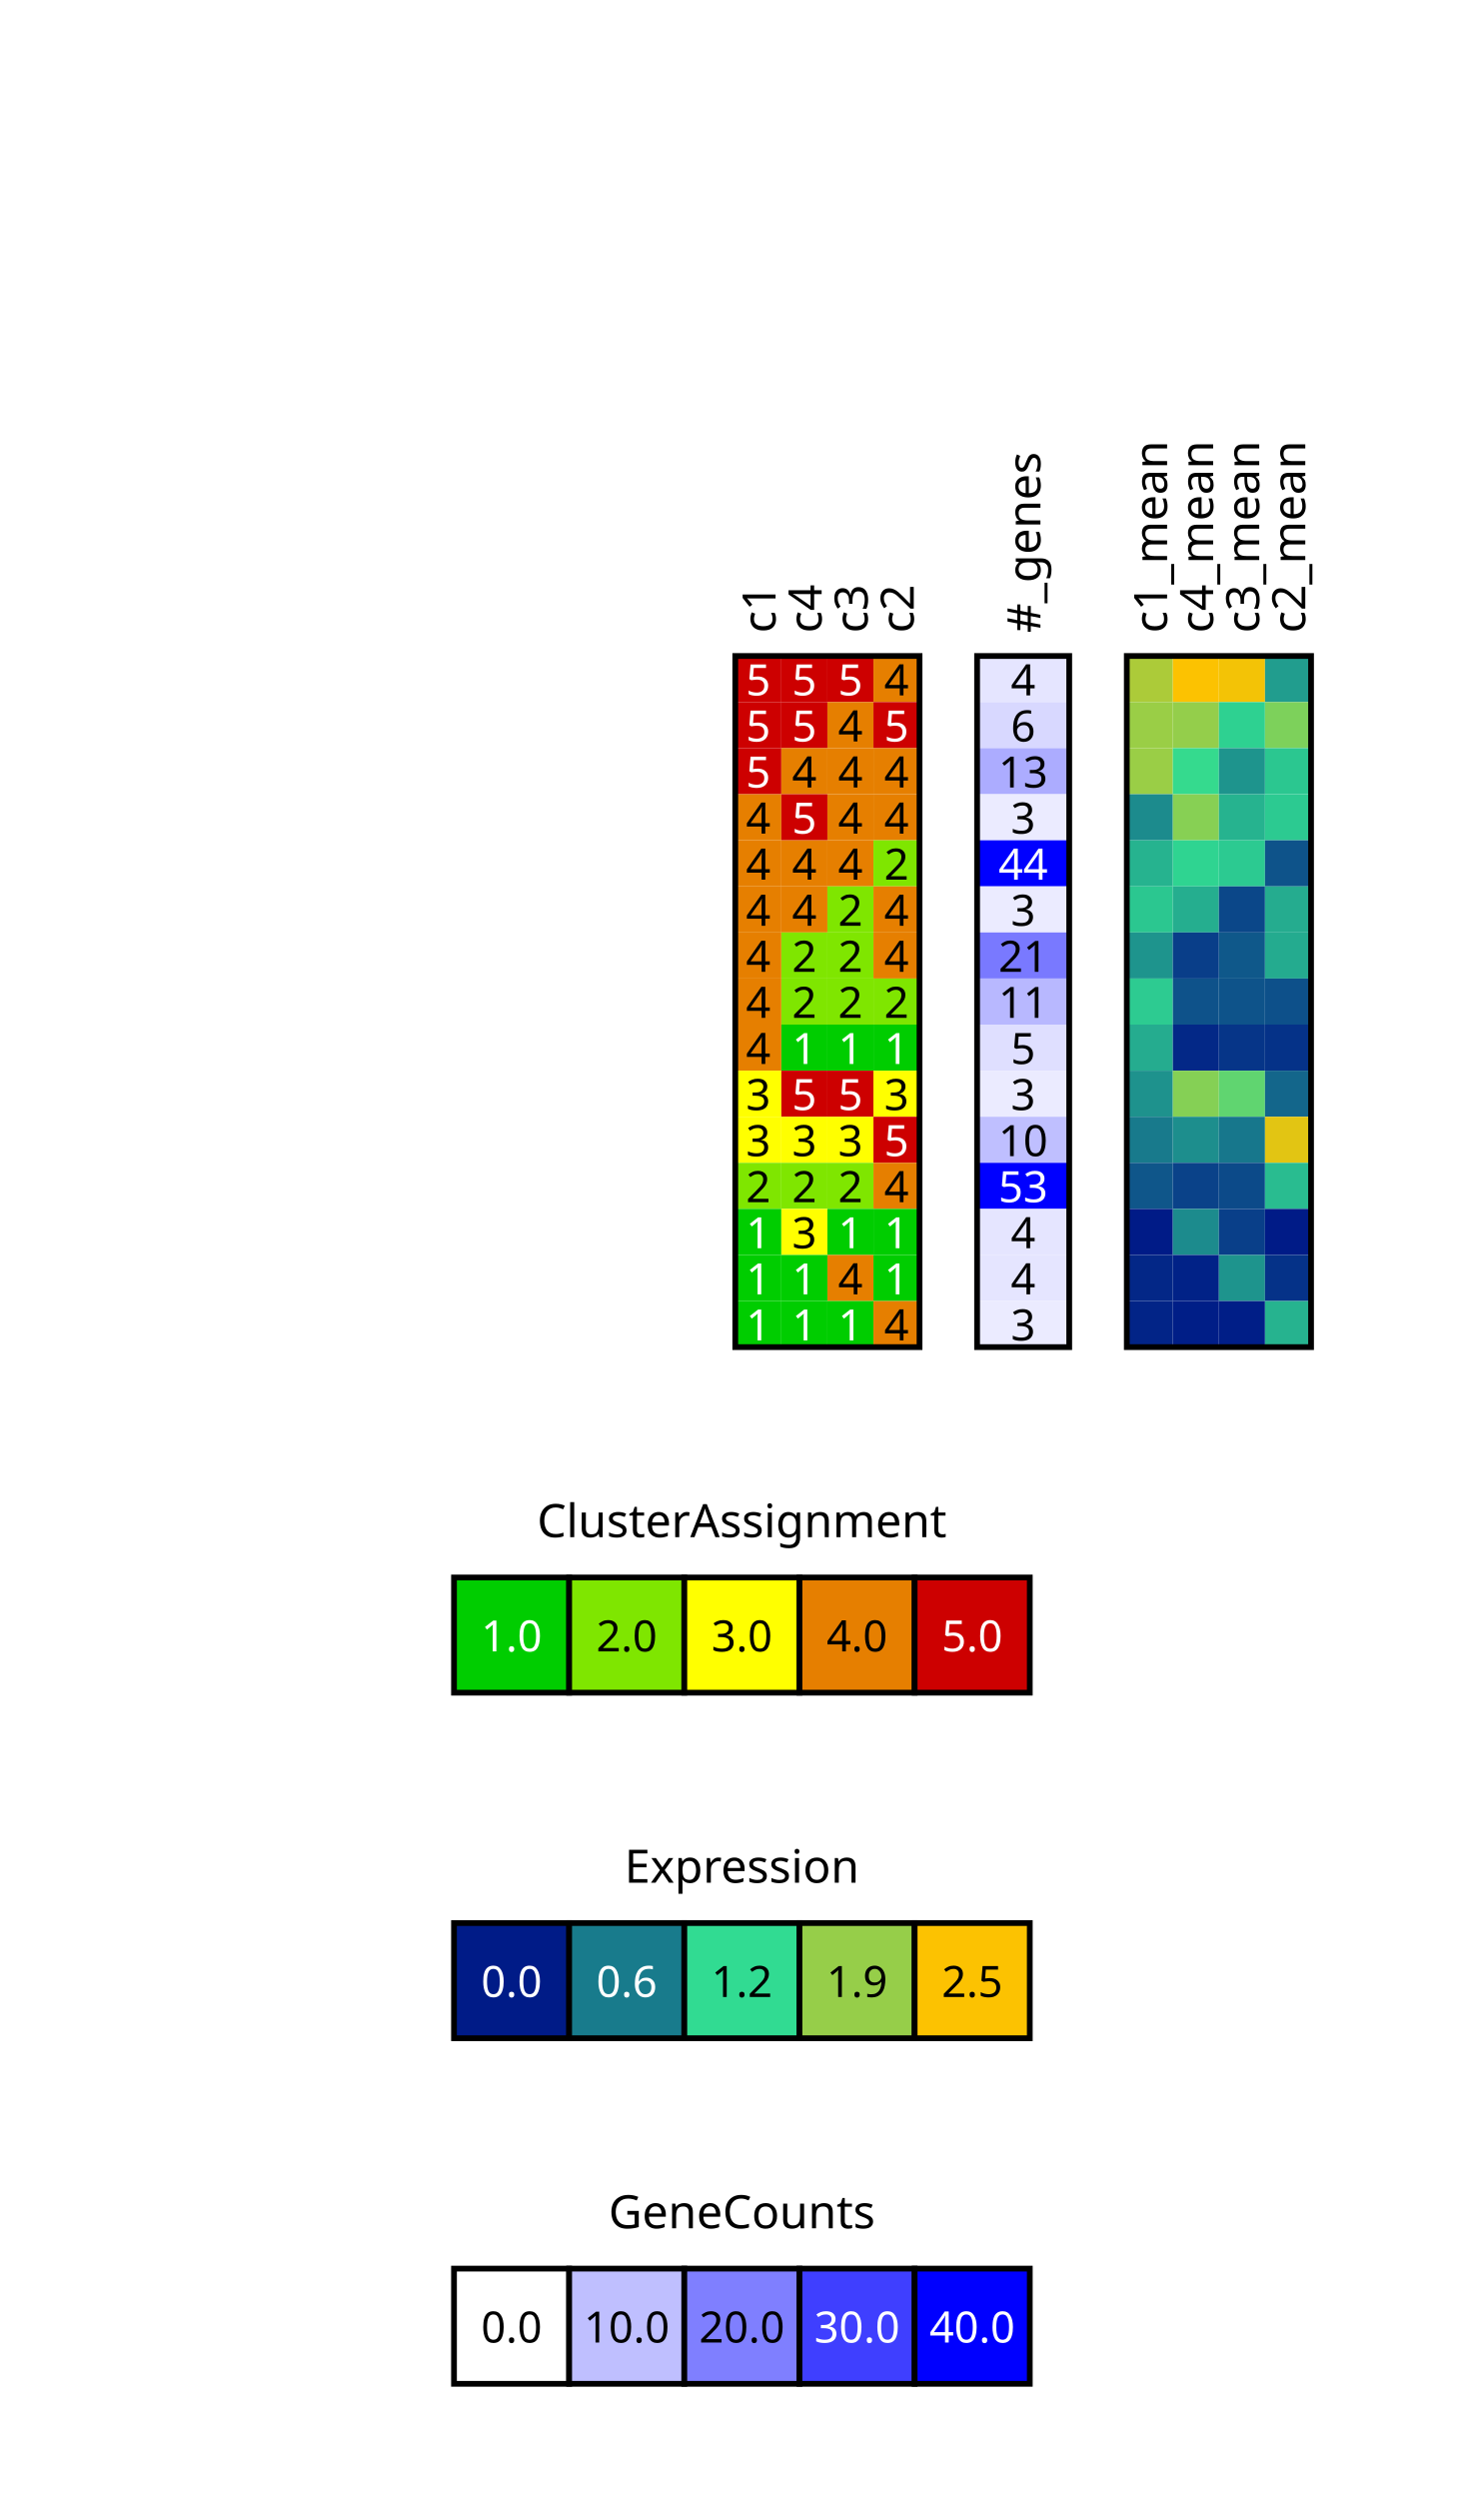
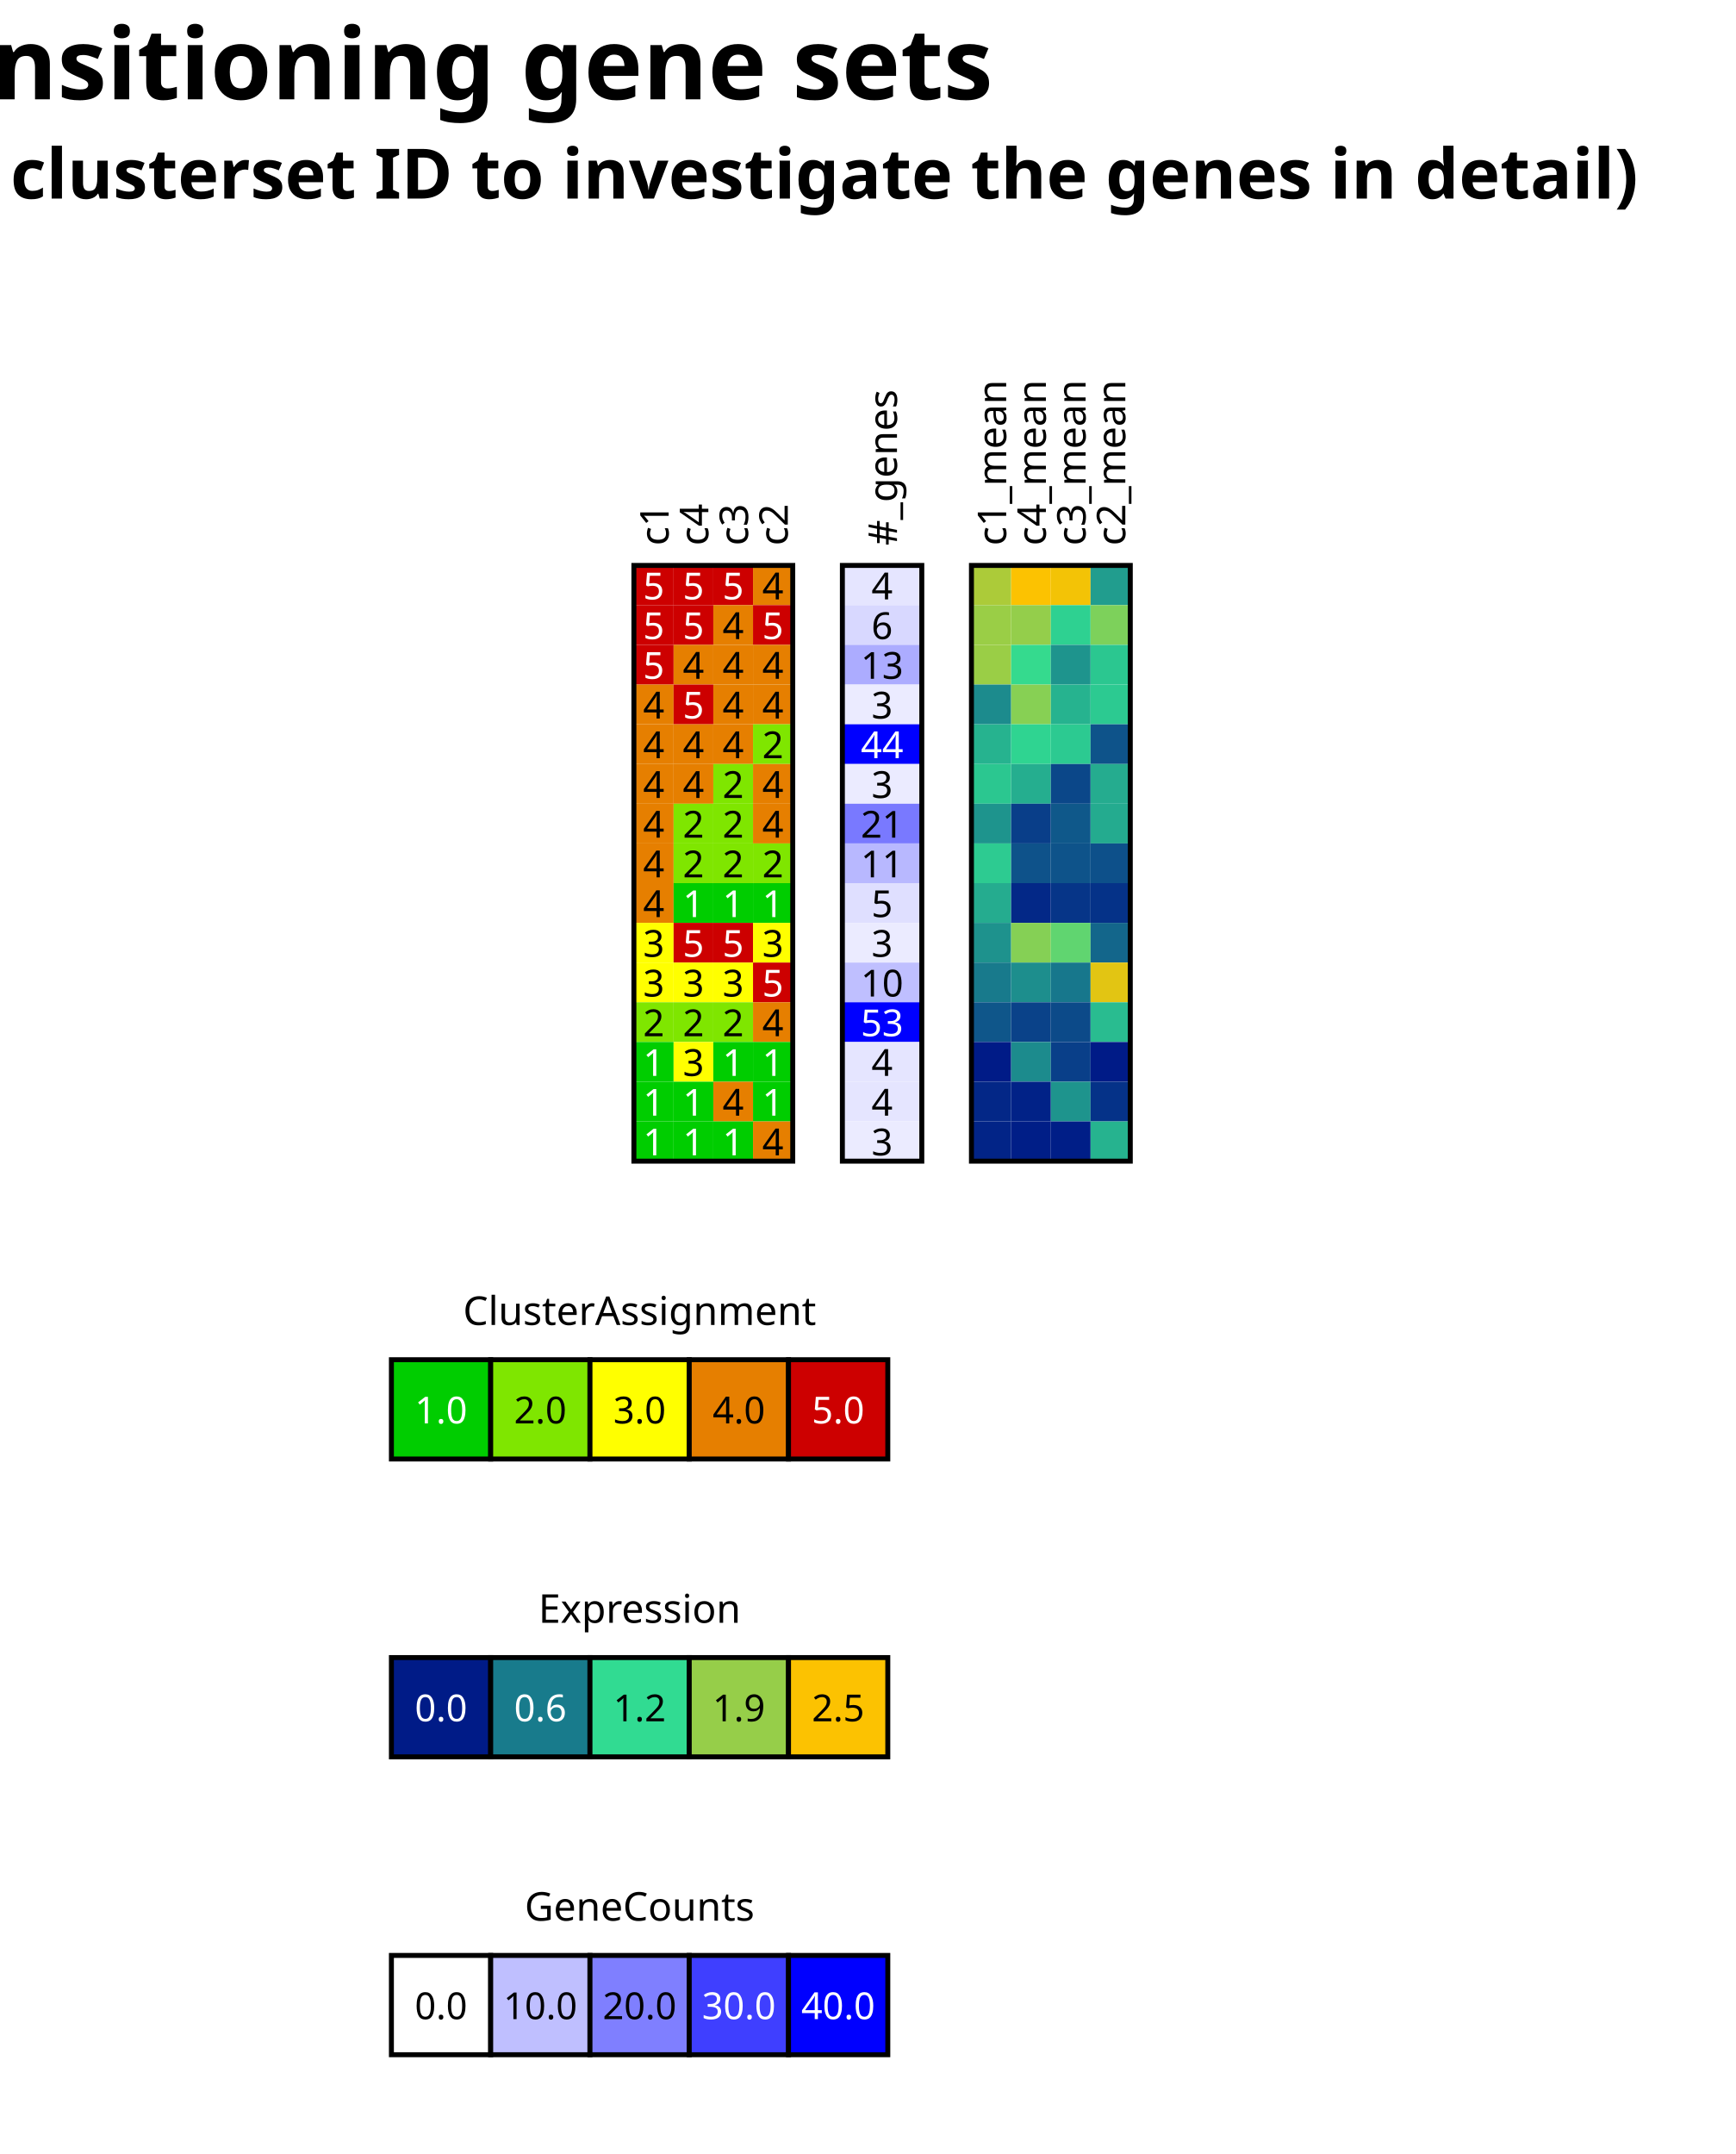
- <svg xmlns="http://www.w3.org/2000/svg" xmlns:xlink="http://www.w3.org/1999/xlink" width="257.7" height="433.9" version="1.1">
+ <svg xmlns="http://www.w3.org/2000/svg" xmlns:xlink="http://www.w3.org/1999/xlink" width="349.7" height="433.9" version="1.1">
+   <text xml:space="preserve" x="200" y="20" font-family="Calibri" font-size="20" font-weight="bold" text-anchor="end">Transitioning gene sets</text>
+   <text xml:space="preserve" x="330" y="40" font-family="Calibri" font-size="14" font-weight="bold" text-anchor="end">(Click on clusterset ID to investigate the genes in detail)</text>
  <a xlink:href="htmls/clusterset25.html">
    <text xml:space="preserve" x="123.7" y="120.9" font-family="Calibri" font-size="8" text-anchor="end" />
  </a>
  <a xlink:href="htmls/clusterset27.html">
    <text xml:space="preserve" x="123.7" y="128.9" font-family="Calibri" font-size="8" text-anchor="end" />
  </a>
  <a xlink:href="htmls/clusterset28.html">
    <text xml:space="preserve" x="123.7" y="136.9" font-family="Calibri" font-size="8" text-anchor="end" />
  </a>
  <a xlink:href="htmls/clusterset31.html">
    <text xml:space="preserve" x="123.7" y="144.9" font-family="Calibri" font-size="8" text-anchor="end" />
  </a>
  <a xlink:href="htmls/clusterset18.html">
    <text xml:space="preserve" x="123.7" y="152.9" font-family="Calibri" font-size="8" text-anchor="end" />
  </a>
  <a xlink:href="htmls/clusterset32.html">
    <text xml:space="preserve" x="123.7" y="160.9" font-family="Calibri" font-size="8" text-anchor="end" />
  </a>
  <a xlink:href="htmls/clusterset23.html">
    <text xml:space="preserve" x="123.7" y="168.9" font-family="Calibri" font-size="8" text-anchor="end" />
  </a>
  <a xlink:href="htmls/clusterset34.html">
    <text xml:space="preserve" x="123.7" y="176.9" font-family="Calibri" font-size="8" text-anchor="end" />
  </a>
  <a xlink:href="htmls/clusterset26.html">
    <text xml:space="preserve" x="123.7" y="184.9" font-family="Calibri" font-size="8" text-anchor="end" />
  </a>
  <a xlink:href="htmls/clusterset30.html">
    <text xml:space="preserve" x="123.7" y="192.9" font-family="Calibri" font-size="8" text-anchor="end" />
  </a>
  <a xlink:href="htmls/clusterset33.html">
    <text xml:space="preserve" x="123.7" y="200.9" font-family="Calibri" font-size="8" text-anchor="end" />
  </a>
  <a xlink:href="htmls/clusterset24.html">
    <text xml:space="preserve" x="123.7" y="208.9" font-family="Calibri" font-size="8" text-anchor="end" />
  </a>
  <a xlink:href="htmls/clusterset20.html">
    <text xml:space="preserve" x="123.7" y="216.9" font-family="Calibri" font-size="8" text-anchor="end" />
  </a>
  <a xlink:href="htmls/clusterset29.html">
    <text xml:space="preserve" x="123.7" y="224.9" font-family="Calibri" font-size="8" text-anchor="end" />
  </a>
  <a xlink:href="htmls/clusterset19.html">
    <text xml:space="preserve" x="123.7" y="232.9" font-family="Calibri" font-size="8" text-anchor="end" />
  </a>
  <text xml:space="preserve" x="134.7" y="109.9" font-family="Calibri" font-size="8" transform="rotate(270 134.7 109.9)">c1</text>
  <text xml:space="preserve" x="142.7" y="109.9" font-family="Calibri" font-size="8" transform="rotate(270 142.7 109.9)">c4</text>
  <text xml:space="preserve" x="150.7" y="109.9" font-family="Calibri" font-size="8" transform="rotate(270 150.7 109.9)">c3</text>
  <text xml:space="preserve" x="158.7" y="109.9" font-family="Calibri" font-size="8" transform="rotate(270 158.7 109.9)">c2</text>
  <text xml:space="preserve" x="180.7" y="109.9" font-family="Calibri" font-size="8" transform="rotate(270 180.7 109.9)">#_genes</text>
  <text xml:space="preserve" x="202.7" y="109.9" font-family="Calibri" font-size="8" transform="rotate(270 202.7 109.9)">c1_mean</text>
  <text xml:space="preserve" x="210.7" y="109.9" font-family="Calibri" font-size="8" transform="rotate(270 210.7 109.9)">c4_mean</text>
  <text xml:space="preserve" x="218.7" y="109.9" font-family="Calibri" font-size="8" transform="rotate(270 218.7 109.9)">c3_mean</text>
  <text xml:space="preserve" x="226.7" y="109.9" font-family="Calibri" font-size="8" transform="rotate(270 226.7 109.9)">c2_mean</text>
  <polygon points="127.7,113.9 135.7,113.9 135.7,121.9 127.7,121.9" fill="rgb(205,0,0)" />
  <text xml:space="preserve" x="131.7" y="120.733" font-family="Calibri" font-size="7.5" fill="rgb(255,255,255)" text-anchor="middle">5</text>
  <polygon points="135.7,113.9 143.7,113.9 143.7,121.9 135.7,121.9" fill="rgb(205,0,0)" />
  <text xml:space="preserve" x="139.7" y="120.733" font-family="Calibri" font-size="7.5" fill="rgb(255,255,255)" text-anchor="middle">5</text>
  <polygon points="143.7,113.9 151.7,113.9 151.7,121.9 143.7,121.9" fill="rgb(205,0,0)" />
  <text xml:space="preserve" x="147.7" y="120.733" font-family="Calibri" font-size="7.5" fill="rgb(255,255,255)" text-anchor="middle">5</text>
  <polygon points="151.7,113.9 159.7,113.9 159.7,121.9 151.7,121.9" fill="rgb(230,127,0)" />
  <text xml:space="preserve" x="155.7" y="120.733" font-family="Calibri" font-size="7.5" fill="rgb(0,0,0)" text-anchor="middle">4</text>
  <polygon points="169.7,113.9 185.7,113.9 185.7,121.9 169.7,121.9" fill="rgb(229,229,255)" />
  <text xml:space="preserve" x="177.7" y="120.733" font-family="Calibri" font-size="7.5" fill="rgb(0,0,0)" text-anchor="middle">4</text>
  <polygon points="195.7,113.9 203.7,113.9 203.7,121.9 195.7,121.9" fill="rgb(172,203,57)" />
  <polygon points="203.7,113.9 211.7,113.9 211.7,121.9 203.7,121.9" fill="rgb(252,194,1)" />
  <polygon points="211.7,113.9 219.7,113.9 219.7,121.9 211.7,121.9" fill="rgb(243,195,6)" />
  <polygon points="219.7,113.9 227.7,113.9 227.7,121.9 219.7,121.9" fill="rgb(33,157,142)" />
  <polygon points="127.7,121.9 135.7,121.9 135.7,129.9 127.7,129.9" fill="rgb(205,0,0)" />
  <text xml:space="preserve" x="131.7" y="128.733" font-family="Calibri" font-size="7.5" fill="rgb(255,255,255)" text-anchor="middle">5</text>
  <polygon points="135.7,121.9 143.7,121.9 143.7,129.9 135.7,129.9" fill="rgb(205,0,0)" />
  <text xml:space="preserve" x="139.7" y="128.733" font-family="Calibri" font-size="7.5" fill="rgb(255,255,255)" text-anchor="middle">5</text>
  <polygon points="143.7,121.9 151.7,121.9 151.7,129.9 143.7,129.9" fill="rgb(230,127,0)" />
  <text xml:space="preserve" x="147.7" y="128.733" font-family="Calibri" font-size="7.5" fill="rgb(0,0,0)" text-anchor="middle">4</text>
  <polygon points="151.7,121.9 159.7,121.9 159.7,129.9 151.7,129.9" fill="rgb(205,0,0)" />
  <text xml:space="preserve" x="155.7" y="128.733" font-family="Calibri" font-size="7.5" fill="rgb(255,255,255)" text-anchor="middle">5</text>
  <polygon points="169.7,121.9 185.7,121.9 185.7,129.9 169.7,129.9" fill="rgb(216,216,255)" />
  <text xml:space="preserve" x="177.7" y="128.733" font-family="Calibri" font-size="7.5" fill="rgb(0,0,0)" text-anchor="middle">6</text>
  <polygon points="195.7,121.9 203.7,121.9 203.7,129.9 195.7,129.9" fill="rgb(154,206,70)" />
  <polygon points="203.7,121.9 211.7,121.9 211.7,129.9 203.7,129.9" fill="rgb(148,206,75)" />
  <polygon points="211.7,121.9 219.7,121.9 219.7,129.9 211.7,129.9" fill="rgb(46,209,145)" />
  <polygon points="219.7,121.9 227.7,121.9 227.7,129.9 219.7,129.9" fill="rgb(125,209,91)" />
  <polygon points="127.7,129.9 135.7,129.9 135.7,137.9 127.7,137.9" fill="rgb(205,0,0)" />
  <text xml:space="preserve" x="131.7" y="136.733" font-family="Calibri" font-size="7.5" fill="rgb(255,255,255)" text-anchor="middle">5</text>
  <polygon points="135.7,129.9 143.7,129.9 143.7,137.9 135.7,137.9" fill="rgb(230,127,0)" />
  <text xml:space="preserve" x="139.7" y="136.733" font-family="Calibri" font-size="7.5" fill="rgb(0,0,0)" text-anchor="middle">4</text>
  <polygon points="143.7,129.9 151.7,129.9 151.7,137.9 143.7,137.9" fill="rgb(230,127,0)" />
  <text xml:space="preserve" x="147.7" y="136.733" font-family="Calibri" font-size="7.5" fill="rgb(0,0,0)" text-anchor="middle">4</text>
  <polygon points="151.7,129.9 159.7,129.9 159.7,137.9 151.7,137.9" fill="rgb(230,127,0)" />
  <text xml:space="preserve" x="155.7" y="136.733" font-family="Calibri" font-size="7.5" fill="rgb(0,0,0)" text-anchor="middle">4</text>
  <polygon points="169.7,129.9 185.7,129.9 185.7,137.9 169.7,137.9" fill="rgb(172,172,255)" />
  <text xml:space="preserve" x="177.7" y="136.733" font-family="Calibri" font-size="7.5" fill="rgb(0,0,0)" text-anchor="middle">13</text>
  <polygon points="195.7,129.9 203.7,129.9 203.7,137.9 195.7,137.9" fill="rgb(154,206,70)" />
  <polygon points="203.7,129.9 211.7,129.9 211.7,137.9 203.7,137.9" fill="rgb(53,218,142)" />
  <polygon points="211.7,129.9 219.7,129.9 219.7,137.9 211.7,137.9" fill="rgb(30,148,141)" />
  <polygon points="219.7,129.9 227.7,129.9 227.7,137.9 219.7,137.9" fill="rgb(43,199,144)" />
  <polygon points="127.7,137.9 135.7,137.9 135.7,145.9 127.7,145.9" fill="rgb(230,127,0)" />
  <text xml:space="preserve" x="131.7" y="144.733" font-family="Calibri" font-size="7.5" fill="rgb(0,0,0)" text-anchor="middle">4</text>
  <polygon points="135.7,137.9 143.7,137.9 143.7,145.9 135.7,145.9" fill="rgb(205,0,0)" />
  <text xml:space="preserve" x="139.7" y="144.733" font-family="Calibri" font-size="7.5" fill="rgb(255,255,255)" text-anchor="middle">5</text>
  <polygon points="143.7,137.9 151.7,137.9 151.7,145.9 143.7,145.9" fill="rgb(230,127,0)" />
  <text xml:space="preserve" x="147.7" y="144.733" font-family="Calibri" font-size="7.5" fill="rgb(0,0,0)" text-anchor="middle">4</text>
  <polygon points="151.7,137.9 159.7,137.9 159.7,145.9 151.7,145.9" fill="rgb(230,127,0)" />
  <text xml:space="preserve" x="155.7" y="144.733" font-family="Calibri" font-size="7.5" fill="rgb(0,0,0)" text-anchor="middle">4</text>
  <polygon points="169.7,137.9 185.7,137.9 185.7,145.9 169.7,145.9" fill="rgb(235,235,255)" />
  <text xml:space="preserve" x="177.7" y="144.733" font-family="Calibri" font-size="7.5" fill="rgb(0,0,0)" text-anchor="middle">3</text>
  <polygon points="195.7,137.9 203.7,137.9 203.7,145.9 195.7,145.9" fill="rgb(28,139,141)" />
  <polygon points="203.7,137.9 211.7,137.9 211.7,145.9 203.7,145.9" fill="rgb(135,208,84)" />
  <polygon points="211.7,137.9 219.7,137.9 219.7,145.9 211.7,145.9" fill="rgb(38,179,143)" />
  <polygon points="219.7,137.9 227.7,137.9 227.7,145.9 219.7,145.9" fill="rgb(44,202,145)" />
  <polygon points="127.7,145.9 135.7,145.9 135.7,153.9 127.7,153.9" fill="rgb(230,127,0)" />
  <text xml:space="preserve" x="131.7" y="152.733" font-family="Calibri" font-size="7.5" fill="rgb(0,0,0)" text-anchor="middle">4</text>
  <polygon points="135.7,145.9 143.7,145.9 143.7,153.9 135.7,153.9" fill="rgb(230,127,0)" />
  <text xml:space="preserve" x="139.7" y="152.733" font-family="Calibri" font-size="7.5" fill="rgb(0,0,0)" text-anchor="middle">4</text>
  <polygon points="143.7,145.9 151.7,145.9 151.7,153.9 143.7,153.9" fill="rgb(230,127,0)" />
  <text xml:space="preserve" x="147.7" y="152.733" font-family="Calibri" font-size="7.5" fill="rgb(0,0,0)" text-anchor="middle">4</text>
  <polygon points="151.7,145.9 159.7,145.9 159.7,153.9 151.7,153.9" fill="rgb(127,230,0)" />
  <text xml:space="preserve" x="155.7" y="152.733" font-family="Calibri" font-size="7.5" fill="rgb(0,0,0)" text-anchor="middle">2</text>
  <polygon points="169.7,145.9 185.7,145.9 185.7,153.9 169.7,153.9" fill="rgb(0,0,255)" />
  <text xml:space="preserve" x="177.7" y="152.733" font-family="Calibri" font-size="7.5" fill="rgb(255,255,255)" text-anchor="middle">44</text>
  <polygon points="195.7,145.9 203.7,145.9 203.7,153.9 195.7,153.9" fill="rgb(38,179,143)" />
  <polygon points="203.7,145.9 211.7,145.9 211.7,153.9 203.7,153.9" fill="rgb(47,212,145)" />
  <polygon points="211.7,145.9 219.7,145.9 219.7,153.9 211.7,153.9" fill="rgb(44,202,145)" />
  <polygon points="219.7,145.9 227.7,145.9 227.7,153.9 219.7,153.9" fill="rgb(14,83,138)" />
  <polygon points="127.7,153.9 135.7,153.9 135.7,161.9 127.7,161.9" fill="rgb(230,127,0)" />
  <text xml:space="preserve" x="131.7" y="160.733" font-family="Calibri" font-size="7.5" fill="rgb(0,0,0)" text-anchor="middle">4</text>
  <polygon points="135.7,153.9 143.7,153.9 143.7,161.9 135.7,161.9" fill="rgb(230,127,0)" />
  <text xml:space="preserve" x="139.7" y="160.733" font-family="Calibri" font-size="7.5" fill="rgb(0,0,0)" text-anchor="middle">4</text>
  <polygon points="143.7,153.9 151.7,153.9 151.7,161.9 143.7,161.9" fill="rgb(127,230,0)" />
  <text xml:space="preserve" x="147.7" y="160.733" font-family="Calibri" font-size="7.5" fill="rgb(0,0,0)" text-anchor="middle">2</text>
  <polygon points="151.7,153.9 159.7,153.9 159.7,161.9 151.7,161.9" fill="rgb(230,127,0)" />
  <text xml:space="preserve" x="155.7" y="160.733" font-family="Calibri" font-size="7.5" fill="rgb(0,0,0)" text-anchor="middle">4</text>
  <polygon points="169.7,153.9 185.7,153.9 185.7,161.9 169.7,161.9" fill="rgb(235,235,255)" />
  <text xml:space="preserve" x="177.7" y="160.733" font-family="Calibri" font-size="7.5" fill="rgb(0,0,0)" text-anchor="middle">3</text>
  <polygon points="195.7,153.9 203.7,153.9 203.7,161.9 195.7,161.9" fill="rgb(43,199,144)" />
  <polygon points="203.7,153.9 211.7,153.9 211.7,161.9 203.7,161.9" fill="rgb(37,174,143)" />
  <polygon points="211.7,153.9 219.7,153.9 219.7,161.9 211.7,161.9" fill="rgb(11,71,137)" />
  <polygon points="219.7,153.9 227.7,153.9 227.7,161.9 219.7,161.9" fill="rgb(37,172,143)" />
  <polygon points="127.7,161.9 135.7,161.9 135.7,169.9 127.7,169.9" fill="rgb(230,127,0)" />
  <text xml:space="preserve" x="131.7" y="168.733" font-family="Calibri" font-size="7.5" fill="rgb(0,0,0)" text-anchor="middle">4</text>
  <polygon points="135.7,161.9 143.7,161.9 143.7,169.9 135.7,169.9" fill="rgb(127,230,0)" />
  <text xml:space="preserve" x="139.7" y="168.733" font-family="Calibri" font-size="7.5" fill="rgb(0,0,0)" text-anchor="middle">2</text>
  <polygon points="143.7,161.9 151.7,161.9 151.7,169.9 143.7,169.9" fill="rgb(127,230,0)" />
  <text xml:space="preserve" x="147.7" y="168.733" font-family="Calibri" font-size="7.5" fill="rgb(0,0,0)" text-anchor="middle">2</text>
  <polygon points="151.7,161.9 159.7,161.9 159.7,169.9 151.7,169.9" fill="rgb(230,127,0)" />
  <text xml:space="preserve" x="155.7" y="168.733" font-family="Calibri" font-size="7.5" fill="rgb(0,0,0)" text-anchor="middle">4</text>
  <polygon points="169.7,161.9 185.7,161.9 185.7,169.9 169.7,169.9" fill="rgb(121,121,255)" />
  <text xml:space="preserve" x="177.7" y="168.733" font-family="Calibri" font-size="7.5" fill="rgb(0,0,0)" text-anchor="middle">21</text>
  <polygon points="195.7,161.9 203.7,161.9 203.7,169.9 195.7,169.9" fill="rgb(30,148,141)" />
  <polygon points="203.7,161.9 211.7,161.9 211.7,169.9 203.7,169.9" fill="rgb(9,62,137)" />
  <polygon points="211.7,161.9 219.7,161.9 219.7,169.9 211.7,169.9" fill="rgb(15,88,138)" />
  <polygon points="219.7,161.9 227.7,161.9 227.7,169.9 219.7,169.9" fill="rgb(36,171,143)" />
  <polygon points="127.7,169.9 135.7,169.9 135.7,177.9 127.7,177.9" fill="rgb(230,127,0)" />
  <text xml:space="preserve" x="131.7" y="176.733" font-family="Calibri" font-size="7.5" fill="rgb(0,0,0)" text-anchor="middle">4</text>
  <polygon points="135.7,169.9 143.7,169.9 143.7,177.9 135.7,177.9" fill="rgb(127,230,0)" />
  <text xml:space="preserve" x="139.7" y="176.733" font-family="Calibri" font-size="7.5" fill="rgb(0,0,0)" text-anchor="middle">2</text>
  <polygon points="143.7,169.9 151.7,169.9 151.7,177.9 143.7,177.9" fill="rgb(127,230,0)" />
  <text xml:space="preserve" x="147.7" y="176.733" font-family="Calibri" font-size="7.5" fill="rgb(0,0,0)" text-anchor="middle">2</text>
  <polygon points="151.7,169.9 159.7,169.9 159.7,177.9 151.7,177.9" fill="rgb(127,230,0)" />
  <text xml:space="preserve" x="155.7" y="176.733" font-family="Calibri" font-size="7.5" fill="rgb(0,0,0)" text-anchor="middle">2</text>
  <polygon points="169.7,169.9 185.7,169.9 185.7,177.9 169.7,177.9" fill="rgb(184,184,255)" />
  <text xml:space="preserve" x="177.7" y="176.733" font-family="Calibri" font-size="7.5" fill="rgb(0,0,0)" text-anchor="middle">11</text>
  <polygon points="195.7,169.9 203.7,169.9 203.7,177.9 195.7,177.9" fill="rgb(45,203,145)" />
  <polygon points="203.7,169.9 211.7,169.9 211.7,177.9 203.7,177.9" fill="rgb(14,82,138)" />
  <polygon points="211.7,169.9 219.7,169.9 219.7,177.9 211.7,177.9" fill="rgb(14,83,138)" />
  <polygon points="219.7,169.9 227.7,169.9 227.7,177.9 219.7,177.9" fill="rgb(13,80,138)" />
  <polygon points="127.7,177.9 135.7,177.9 135.7,185.9 127.7,185.9" fill="rgb(230,127,0)" />
  <text xml:space="preserve" x="131.7" y="184.733" font-family="Calibri" font-size="7.5" fill="rgb(0,0,0)" text-anchor="middle">4</text>
  <polygon points="135.7,177.9 143.7,177.9 143.7,185.9 135.7,185.9" fill="rgb(0,205,0)" />
  <text xml:space="preserve" x="139.7" y="184.733" font-family="Calibri" font-size="7.5" fill="rgb(255,255,255)" text-anchor="middle">1</text>
  <polygon points="143.7,177.9 151.7,177.9 151.7,185.9 143.7,185.9" fill="rgb(0,205,0)" />
  <text xml:space="preserve" x="147.7" y="184.733" font-family="Calibri" font-size="7.5" fill="rgb(255,255,255)" text-anchor="middle">1</text>
  <polygon points="151.7,177.9 159.7,177.9 159.7,185.9 151.7,185.9" fill="rgb(0,205,0)" />
  <text xml:space="preserve" x="155.7" y="184.733" font-family="Calibri" font-size="7.5" fill="rgb(255,255,255)" text-anchor="middle">1</text>
  <polygon points="169.7,177.9 185.7,177.9 185.7,185.9 169.7,185.9" fill="rgb(223,223,255)" />
  <text xml:space="preserve" x="177.7" y="184.733" font-family="Calibri" font-size="7.5" fill="rgb(0,0,0)" text-anchor="middle">5</text>
  <polygon points="195.7,177.9 203.7,177.9 203.7,185.9 195.7,185.9" fill="rgb(37,172,143)" />
  <polygon points="203.7,177.9 211.7,177.9 211.7,185.9 203.7,185.9" fill="rgb(3,40,135)" />
  <polygon points="211.7,177.9 219.7,177.9 219.7,185.9 211.7,185.9" fill="rgb(6,53,136)" />
  <polygon points="219.7,177.9 227.7,177.9 227.7,185.9 219.7,185.9" fill="rgb(5,50,136)" />
  <polygon points="127.7,185.9 135.7,185.9 135.7,193.9 127.7,193.9" fill="rgb(255,255,0)" />
  <text xml:space="preserve" x="131.7" y="192.733" font-family="Calibri" font-size="7.5" fill="rgb(0,0,0)" text-anchor="middle">3</text>
  <polygon points="135.7,185.9 143.7,185.9 143.7,193.9 135.7,193.9" fill="rgb(205,0,0)" />
  <text xml:space="preserve" x="139.7" y="192.733" font-family="Calibri" font-size="7.5" fill="rgb(255,255,255)" text-anchor="middle">5</text>
  <polygon points="143.7,185.9 151.7,185.9 151.7,193.9 143.7,193.9" fill="rgb(205,0,0)" />
  <text xml:space="preserve" x="147.7" y="192.733" font-family="Calibri" font-size="7.5" fill="rgb(255,255,255)" text-anchor="middle">5</text>
  <polygon points="151.7,185.9 159.7,185.9 159.7,193.9 151.7,193.9" fill="rgb(255,255,0)" />
  <text xml:space="preserve" x="155.7" y="192.733" font-family="Calibri" font-size="7.5" fill="rgb(0,0,0)" text-anchor="middle">3</text>
  <polygon points="169.7,185.9 185.7,185.9 185.7,193.9 169.7,193.9" fill="rgb(235,235,255)" />
  <text xml:space="preserve" x="177.7" y="192.733" font-family="Calibri" font-size="7.5" fill="rgb(0,0,0)" text-anchor="middle">3</text>
  <polygon points="195.7,185.9 203.7,185.9 203.7,193.9 195.7,193.9" fill="rgb(30,146,141)" />
  <polygon points="203.7,185.9 211.7,185.9 211.7,193.9 203.7,193.9" fill="rgb(133,208,85)" />
  <polygon points="211.7,185.9 219.7,185.9 219.7,193.9 211.7,193.9" fill="rgb(96,213,112)" />
  <polygon points="219.7,185.9 227.7,185.9 227.7,193.9 219.7,193.9" fill="rgb(19,102,139)" />
  <polygon points="127.7,193.9 135.7,193.9 135.7,201.9 127.7,201.9" fill="rgb(255,255,0)" />
  <text xml:space="preserve" x="131.7" y="200.733" font-family="Calibri" font-size="7.5" fill="rgb(0,0,0)" text-anchor="middle">3</text>
  <polygon points="135.7,193.9 143.7,193.9 143.7,201.9 135.7,201.9" fill="rgb(255,255,0)" />
  <text xml:space="preserve" x="139.7" y="200.733" font-family="Calibri" font-size="7.5" fill="rgb(0,0,0)" text-anchor="middle">3</text>
  <polygon points="143.7,193.9 151.7,193.9 151.7,201.9 143.7,201.9" fill="rgb(255,255,0)" />
  <text xml:space="preserve" x="147.7" y="200.733" font-family="Calibri" font-size="7.5" fill="rgb(0,0,0)" text-anchor="middle">3</text>
  <polygon points="151.7,193.9 159.7,193.9 159.7,201.9 151.7,201.9" fill="rgb(205,0,0)" />
  <text xml:space="preserve" x="155.7" y="200.733" font-family="Calibri" font-size="7.5" fill="rgb(255,255,255)" text-anchor="middle">5</text>
  <polygon points="169.7,193.9 185.7,193.9 185.7,201.9 169.7,201.9" fill="rgb(191,191,255)" />
  <text xml:space="preserve" x="177.7" y="200.733" font-family="Calibri" font-size="7.5" fill="rgb(0,0,0)" text-anchor="middle">10</text>
  <polygon points="195.7,193.9 203.7,193.9 203.7,201.9 195.7,201.9" fill="rgb(24,122,140)" />
  <polygon points="203.7,193.9 211.7,193.9 211.7,201.9 203.7,201.9" fill="rgb(29,142,141)" />
  <polygon points="211.7,193.9 219.7,193.9 219.7,201.9 211.7,201.9" fill="rgb(23,119,140)" />
  <polygon points="219.7,193.9 227.7,193.9 227.7,201.9 219.7,201.9" fill="rgb(226,197,19)" />
  <polygon points="127.7,201.9 135.7,201.9 135.7,209.9 127.7,209.9" fill="rgb(127,230,0)" />
  <text xml:space="preserve" x="131.7" y="208.733" font-family="Calibri" font-size="7.5" fill="rgb(0,0,0)" text-anchor="middle">2</text>
  <polygon points="135.7,201.9 143.7,201.9 143.7,209.9 135.7,209.9" fill="rgb(127,230,0)" />
  <text xml:space="preserve" x="139.7" y="208.733" font-family="Calibri" font-size="7.5" fill="rgb(0,0,0)" text-anchor="middle">2</text>
  <polygon points="143.7,201.9 151.7,201.9 151.7,209.9 143.7,209.9" fill="rgb(127,230,0)" />
  <text xml:space="preserve" x="147.7" y="208.733" font-family="Calibri" font-size="7.5" fill="rgb(0,0,0)" text-anchor="middle">2</text>
  <polygon points="151.7,201.9 159.7,201.9 159.7,209.9 151.7,209.9" fill="rgb(230,127,0)" />
  <text xml:space="preserve" x="155.7" y="208.733" font-family="Calibri" font-size="7.5" fill="rgb(0,0,0)" text-anchor="middle">4</text>
  <polygon points="169.7,201.9 185.7,201.9 185.7,209.9 169.7,209.9" fill="rgb(0,0,255)" />
  <text xml:space="preserve" x="177.7" y="208.733" font-family="Calibri" font-size="7.5" fill="rgb(255,255,255)" text-anchor="middle">53</text>
  <polygon points="195.7,201.9 203.7,201.9 203.7,209.9 195.7,209.9" fill="rgb(15,86,138)" />
  <polygon points="203.7,201.9 211.7,201.9 211.7,209.9 203.7,209.9" fill="rgb(10,66,137)" />
  <polygon points="211.7,201.9 219.7,201.9 219.7,209.9 211.7,209.9" fill="rgb(12,74,137)" />
  <polygon points="219.7,201.9 227.7,201.9 227.7,209.9 219.7,209.9" fill="rgb(41,188,144)" />
  <polygon points="127.7,209.9 135.7,209.9 135.7,217.9 127.7,217.9" fill="rgb(0,205,0)" />
  <text xml:space="preserve" x="131.7" y="216.733" font-family="Calibri" font-size="7.5" fill="rgb(255,255,255)" text-anchor="middle">1</text>
  <polygon points="135.7,209.9 143.7,209.9 143.7,217.9 135.7,217.9" fill="rgb(255,255,0)" />
  <text xml:space="preserve" x="139.7" y="216.733" font-family="Calibri" font-size="7.5" fill="rgb(0,0,0)" text-anchor="middle">3</text>
  <polygon points="143.7,209.9 151.7,209.9 151.7,217.9 143.7,217.9" fill="rgb(0,205,0)" />
  <text xml:space="preserve" x="147.7" y="216.733" font-family="Calibri" font-size="7.5" fill="rgb(255,255,255)" text-anchor="middle">1</text>
  <polygon points="151.7,209.9 159.7,209.9 159.7,217.9 151.7,217.9" fill="rgb(0,205,0)" />
  <text xml:space="preserve" x="155.7" y="216.733" font-family="Calibri" font-size="7.5" fill="rgb(255,255,255)" text-anchor="middle">1</text>
  <polygon points="169.7,209.9 185.7,209.9 185.7,217.9 169.7,217.9" fill="rgb(229,229,255)" />
  <text xml:space="preserve" x="177.7" y="216.733" font-family="Calibri" font-size="7.5" fill="rgb(0,0,0)" text-anchor="middle">4</text>
  <polygon points="195.7,209.9 203.7,209.9 203.7,217.9 195.7,217.9" fill="rgb(0,27,135)" />
  <polygon points="203.7,209.9 211.7,209.9 211.7,217.9 203.7,217.9" fill="rgb(28,139,141)" />
  <polygon points="211.7,209.9 219.7,209.9 219.7,217.9 211.7,217.9" fill="rgb(9,63,137)" />
  <polygon points="219.7,209.9 227.7,209.9 227.7,217.9 219.7,217.9" fill="rgb(0,27,135)" />
  <polygon points="127.7,217.9 135.7,217.9 135.7,225.9 127.7,225.9" fill="rgb(0,205,0)" />
  <text xml:space="preserve" x="131.7" y="224.733" font-family="Calibri" font-size="7.5" fill="rgb(255,255,255)" text-anchor="middle">1</text>
  <polygon points="135.7,217.9 143.7,217.9 143.7,225.9 135.7,225.9" fill="rgb(0,205,0)" />
  <text xml:space="preserve" x="139.7" y="224.733" font-family="Calibri" font-size="7.5" fill="rgb(255,255,255)" text-anchor="middle">1</text>
  <polygon points="143.7,217.9 151.7,217.9 151.7,225.9 143.7,225.9" fill="rgb(230,127,0)" />
  <text xml:space="preserve" x="147.7" y="224.733" font-family="Calibri" font-size="7.5" fill="rgb(0,0,0)" text-anchor="middle">4</text>
  <polygon points="151.7,217.9 159.7,217.9 159.7,225.9 151.7,225.9" fill="rgb(0,205,0)" />
  <text xml:space="preserve" x="155.7" y="224.733" font-family="Calibri" font-size="7.5" fill="rgb(255,255,255)" text-anchor="middle">1</text>
  <polygon points="169.7,217.9 185.7,217.9 185.7,225.9 169.7,225.9" fill="rgb(229,229,255)" />
  <text xml:space="preserve" x="177.7" y="224.733" font-family="Calibri" font-size="7.5" fill="rgb(0,0,0)" text-anchor="middle">4</text>
  <polygon points="195.7,217.9 203.7,217.9 203.7,225.9 195.7,225.9" fill="rgb(3,39,135)" />
  <polygon points="203.7,217.9 211.7,217.9 211.7,225.9 203.7,225.9" fill="rgb(1,34,135)" />
  <polygon points="211.7,217.9 219.7,217.9 219.7,225.9 211.7,225.9" fill="rgb(30,148,141)" />
  <polygon points="219.7,217.9 227.7,217.9 227.7,225.9 219.7,225.9" fill="rgb(5,50,136)" />
  <polygon points="127.7,225.9 135.7,225.9 135.7,233.9 127.7,233.9" fill="rgb(0,205,0)" />
  <text xml:space="preserve" x="131.7" y="232.733" font-family="Calibri" font-size="7.5" fill="rgb(255,255,255)" text-anchor="middle">1</text>
  <polygon points="135.7,225.9 143.7,225.9 143.7,233.9 135.7,233.9" fill="rgb(0,205,0)" />
  <text xml:space="preserve" x="139.7" y="232.733" font-family="Calibri" font-size="7.5" fill="rgb(255,255,255)" text-anchor="middle">1</text>
  <polygon points="143.7,225.9 151.7,225.9 151.7,233.9 143.7,233.9" fill="rgb(0,205,0)" />
  <text xml:space="preserve" x="147.7" y="232.733" font-family="Calibri" font-size="7.5" fill="rgb(255,255,255)" text-anchor="middle">1</text>
  <polygon points="151.7,225.9 159.7,225.9 159.7,233.9 151.7,233.9" fill="rgb(230,127,0)" />
  <text xml:space="preserve" x="155.7" y="232.733" font-family="Calibri" font-size="7.5" fill="rgb(0,0,0)" text-anchor="middle">4</text>
  <polygon points="169.7,225.9 185.7,225.9 185.7,233.9 169.7,233.9" fill="rgb(235,235,255)" />
  <text xml:space="preserve" x="177.7" y="232.733" font-family="Calibri" font-size="7.5" fill="rgb(0,0,0)" text-anchor="middle">3</text>
  <polygon points="195.7,225.9 203.7,225.9 203.7,233.9 195.7,233.9" fill="rgb(2,36,135)" />
  <polygon points="203.7,225.9 211.7,225.9 211.7,233.9 203.7,233.9" fill="rgb(0,30,135)" />
  <polygon points="211.7,225.9 219.7,225.9 219.7,233.9 211.7,233.9" fill="rgb(0,30,135)" />
  <polygon points="219.7,225.9 227.7,225.9 227.7,233.9 219.7,233.9" fill="rgb(38,179,143)" />
  <polygon points="127.7,113.9 159.7,113.9 159.7,233.9 127.7,233.9" fill="none" stroke="black" stroke-width="1" />
  <polygon points="169.7,113.9 185.7,113.9 185.7,233.9 169.7,233.9" fill="none" stroke="black" stroke-width="1" />
  <polygon points="195.7,113.9 227.7,113.9 227.7,233.9 195.7,233.9" fill="none" stroke="black" stroke-width="1" />
  <text xml:space="preserve" x="128.85" y="266.9" font-family="Calibri" font-size="8" text-anchor="middle">ClusterAssignment</text>
  <polygon points="78.85,273.9 98.85,273.9 98.85,293.9 78.85,293.9" fill="rgb(0,205,0)" />
  <polygon points="78.85,273.9 98.85,273.9 98.85,293.9 78.85,293.9" fill="none" stroke="black" stroke-width="1" />
  <text xml:space="preserve" x="88.85" y="286.733" font-family="Calibri" font-size="7.5" fill="rgb(255,255,255)" text-anchor="middle">1.0</text>
  <polygon points="98.85,273.9 118.85,273.9 118.85,293.9 98.85,293.9" fill="rgb(127,230,0)" />
  <polygon points="98.85,273.9 118.85,273.9 118.85,293.9 98.85,293.9" fill="none" stroke="black" stroke-width="1" />
  <text xml:space="preserve" x="108.85" y="286.733" font-family="Calibri" font-size="7.5" fill="rgb(0,0,0)" text-anchor="middle">2.0</text>
  <polygon points="118.85,273.9 138.85,273.9 138.85,293.9 118.85,293.9" fill="rgb(255,255,0)" />
  <polygon points="118.85,273.9 138.85,273.9 138.85,293.9 118.85,293.9" fill="none" stroke="black" stroke-width="1" />
  <text xml:space="preserve" x="128.85" y="286.733" font-family="Calibri" font-size="7.5" fill="rgb(0,0,0)" text-anchor="middle">3.0</text>
  <polygon points="138.85,273.9 158.85,273.9 158.85,293.9 138.85,293.9" fill="rgb(230,127,0)" />
  <polygon points="138.85,273.9 158.85,273.9 158.85,293.9 138.85,293.9" fill="none" stroke="black" stroke-width="1" />
  <text xml:space="preserve" x="148.85" y="286.733" font-family="Calibri" font-size="7.5" fill="rgb(0,0,0)" text-anchor="middle">4.0</text>
  <polygon points="158.85,273.9 178.85,273.9 178.85,293.9 158.85,293.9" fill="rgb(205,0,0)" />
  <polygon points="158.85,273.9 178.85,273.9 178.85,293.9 158.85,293.9" fill="none" stroke="black" stroke-width="1" />
  <text xml:space="preserve" x="168.85" y="286.733" font-family="Calibri" font-size="7.5" fill="rgb(255,255,255)" text-anchor="middle">5.0</text>
  <text xml:space="preserve" x="128.85" y="326.9" font-family="Calibri" font-size="8" text-anchor="middle">Expression</text>
  <polygon points="78.85,333.9 98.85,333.9 98.85,353.9 78.85,353.9" fill="rgb(0,27,135)" />
  <polygon points="78.85,333.9 98.85,333.9 98.85,353.9 78.85,353.9" fill="none" stroke="black" stroke-width="1" />
  <text xml:space="preserve" x="88.85" y="346.733" font-family="Calibri" font-size="7.5" fill="rgb(255,255,255)" text-anchor="middle">0.0</text>
  <polygon points="98.85,333.9 118.85,333.9 118.85,353.9 98.85,353.9" fill="rgb(24,123,140)" />
  <polygon points="98.85,333.9 118.85,333.9 118.85,353.9 98.85,353.9" fill="none" stroke="black" stroke-width="1" />
  <text xml:space="preserve" x="108.85" y="346.733" font-family="Calibri" font-size="7.5" fill="rgb(255,255,255)" text-anchor="middle">0.6</text>
  <polygon points="118.85,333.9 138.85,333.9 138.85,353.9 118.85,353.9" fill="rgb(49,219,146)" />
  <polygon points="118.85,333.9 138.85,333.9 138.85,353.9 118.85,353.9" fill="none" stroke="black" stroke-width="1" />
  <text xml:space="preserve" x="128.85" y="346.733" font-family="Calibri" font-size="7.5" fill="rgb(0,0,0)" text-anchor="middle">1.2</text>
  <polygon points="138.85,333.9 158.85,333.9 158.85,353.9 138.85,353.9" fill="rgb(150,206,73)" />
  <polygon points="138.85,333.9 158.85,333.9 158.85,353.9 138.85,353.9" fill="none" stroke="black" stroke-width="1" />
  <text xml:space="preserve" x="148.85" y="346.733" font-family="Calibri" font-size="7.5" fill="rgb(0,0,0)" text-anchor="middle">1.9</text>
  <polygon points="158.85,333.9 178.85,333.9 178.85,353.9 158.85,353.9" fill="rgb(252,194,1)" />
  <polygon points="158.85,333.9 178.85,333.9 178.85,353.9 158.85,353.9" fill="none" stroke="black" stroke-width="1" />
  <text xml:space="preserve" x="168.85" y="346.733" font-family="Calibri" font-size="7.5" fill="rgb(0,0,0)" text-anchor="middle">2.5</text>
  <text xml:space="preserve" x="128.85" y="386.9" font-family="Calibri" font-size="8" text-anchor="middle">GeneCounts</text>
  <polygon points="78.85,393.9 98.85,393.9 98.85,413.9 78.85,413.9" fill="rgb(255,255,255)" />
  <polygon points="78.85,393.9 98.85,393.9 98.85,413.9 78.85,413.9" fill="none" stroke="black" stroke-width="1" />
  <text xml:space="preserve" x="88.85" y="406.733" font-family="Calibri" font-size="7.5" fill="rgb(0,0,0)" text-anchor="middle">0.0</text>
  <polygon points="98.85,393.9 118.85,393.9 118.85,413.9 98.85,413.9" fill="rgb(191,191,255)" />
  <polygon points="98.85,393.9 118.85,393.9 118.85,413.9 98.85,413.9" fill="none" stroke="black" stroke-width="1" />
  <text xml:space="preserve" x="108.85" y="406.733" font-family="Calibri" font-size="7.5" fill="rgb(0,0,0)" text-anchor="middle">10.0</text>
  <polygon points="118.85,393.9 138.85,393.9 138.85,413.9 118.85,413.9" fill="rgb(127,127,255)" />
  <polygon points="118.85,393.9 138.85,393.9 138.85,413.9 118.85,413.9" fill="none" stroke="black" stroke-width="1" />
  <text xml:space="preserve" x="128.85" y="406.733" font-family="Calibri" font-size="7.5" fill="rgb(0,0,0)" text-anchor="middle">20.0</text>
  <polygon points="138.85,393.9 158.85,393.9 158.85,413.9 138.85,413.9" fill="rgb(63,63,255)" />
  <polygon points="138.85,393.9 158.85,393.9 158.85,413.9 138.85,413.9" fill="none" stroke="black" stroke-width="1" />
  <text xml:space="preserve" x="148.85" y="406.733" font-family="Calibri" font-size="7.5" fill="rgb(255,255,255)" text-anchor="middle">30.0</text>
  <polygon points="158.85,393.9 178.85,393.9 178.85,413.9 158.85,413.9" fill="rgb(0,0,255)" />
  <polygon points="158.85,393.9 178.85,393.9 178.85,413.9 158.85,413.9" fill="none" stroke="black" stroke-width="1" />
  <text xml:space="preserve" x="168.85" y="406.733" font-family="Calibri" font-size="7.5" fill="rgb(255,255,255)" text-anchor="middle">40.0</text>
</svg>
